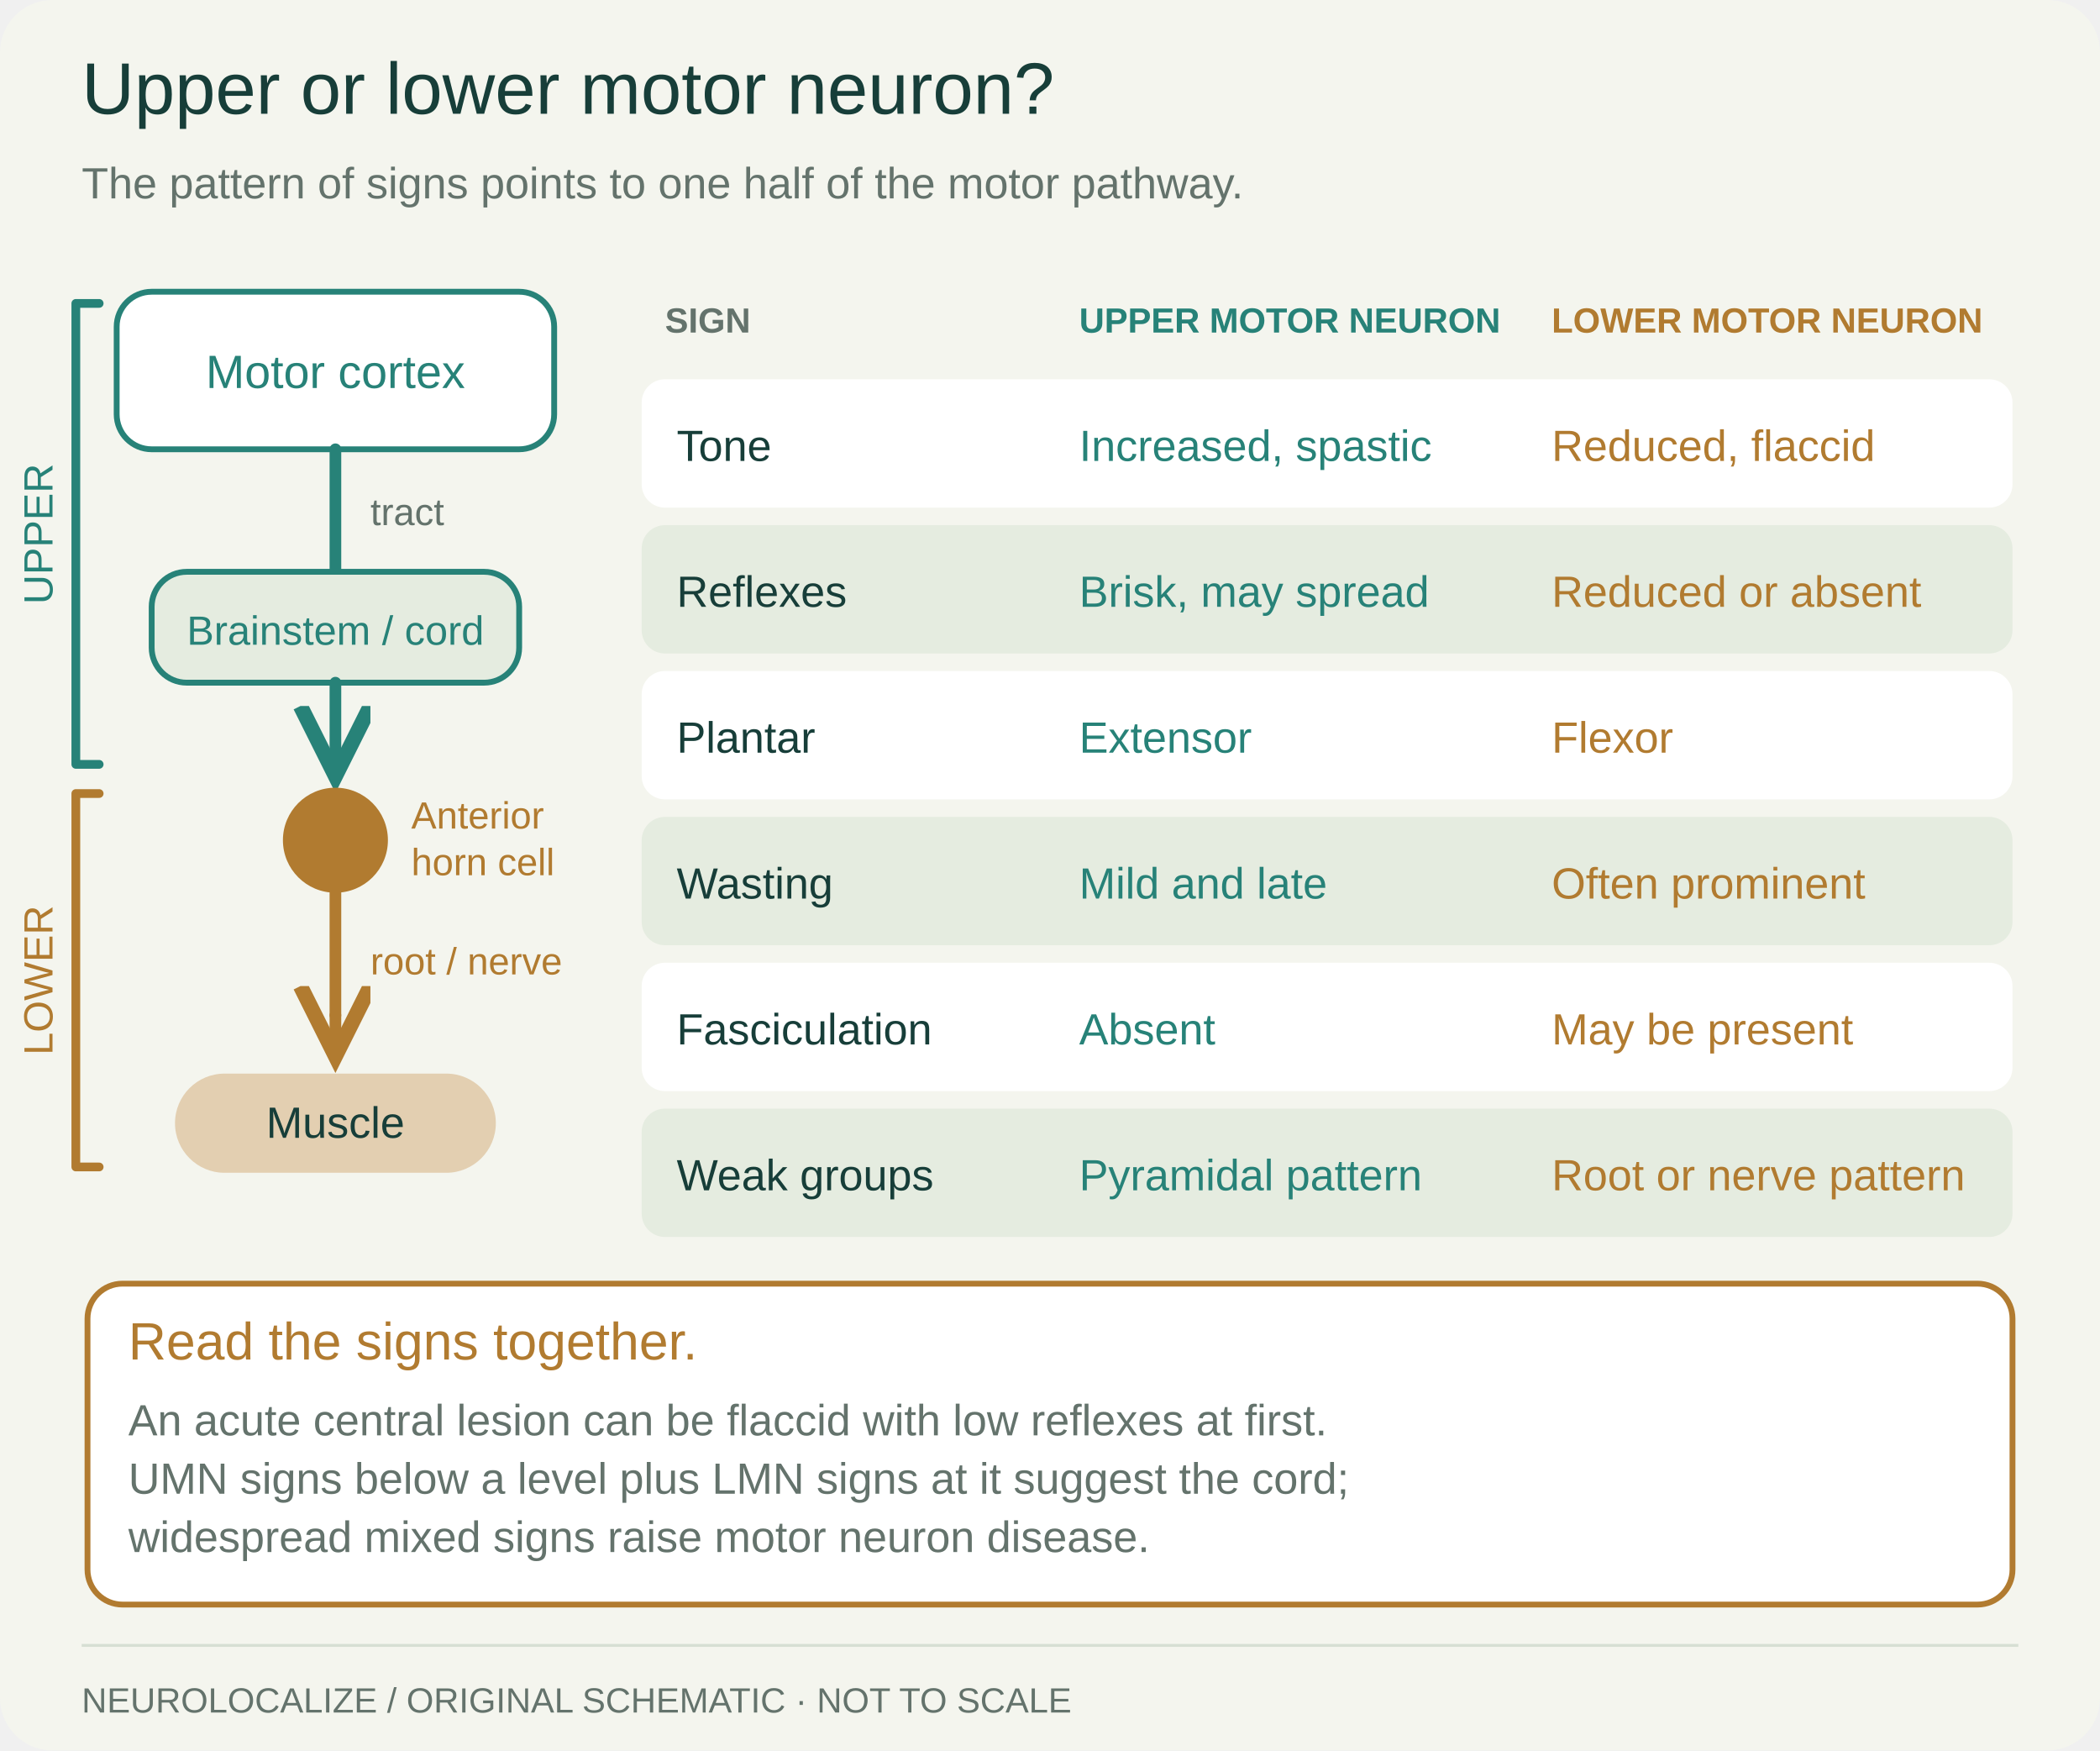
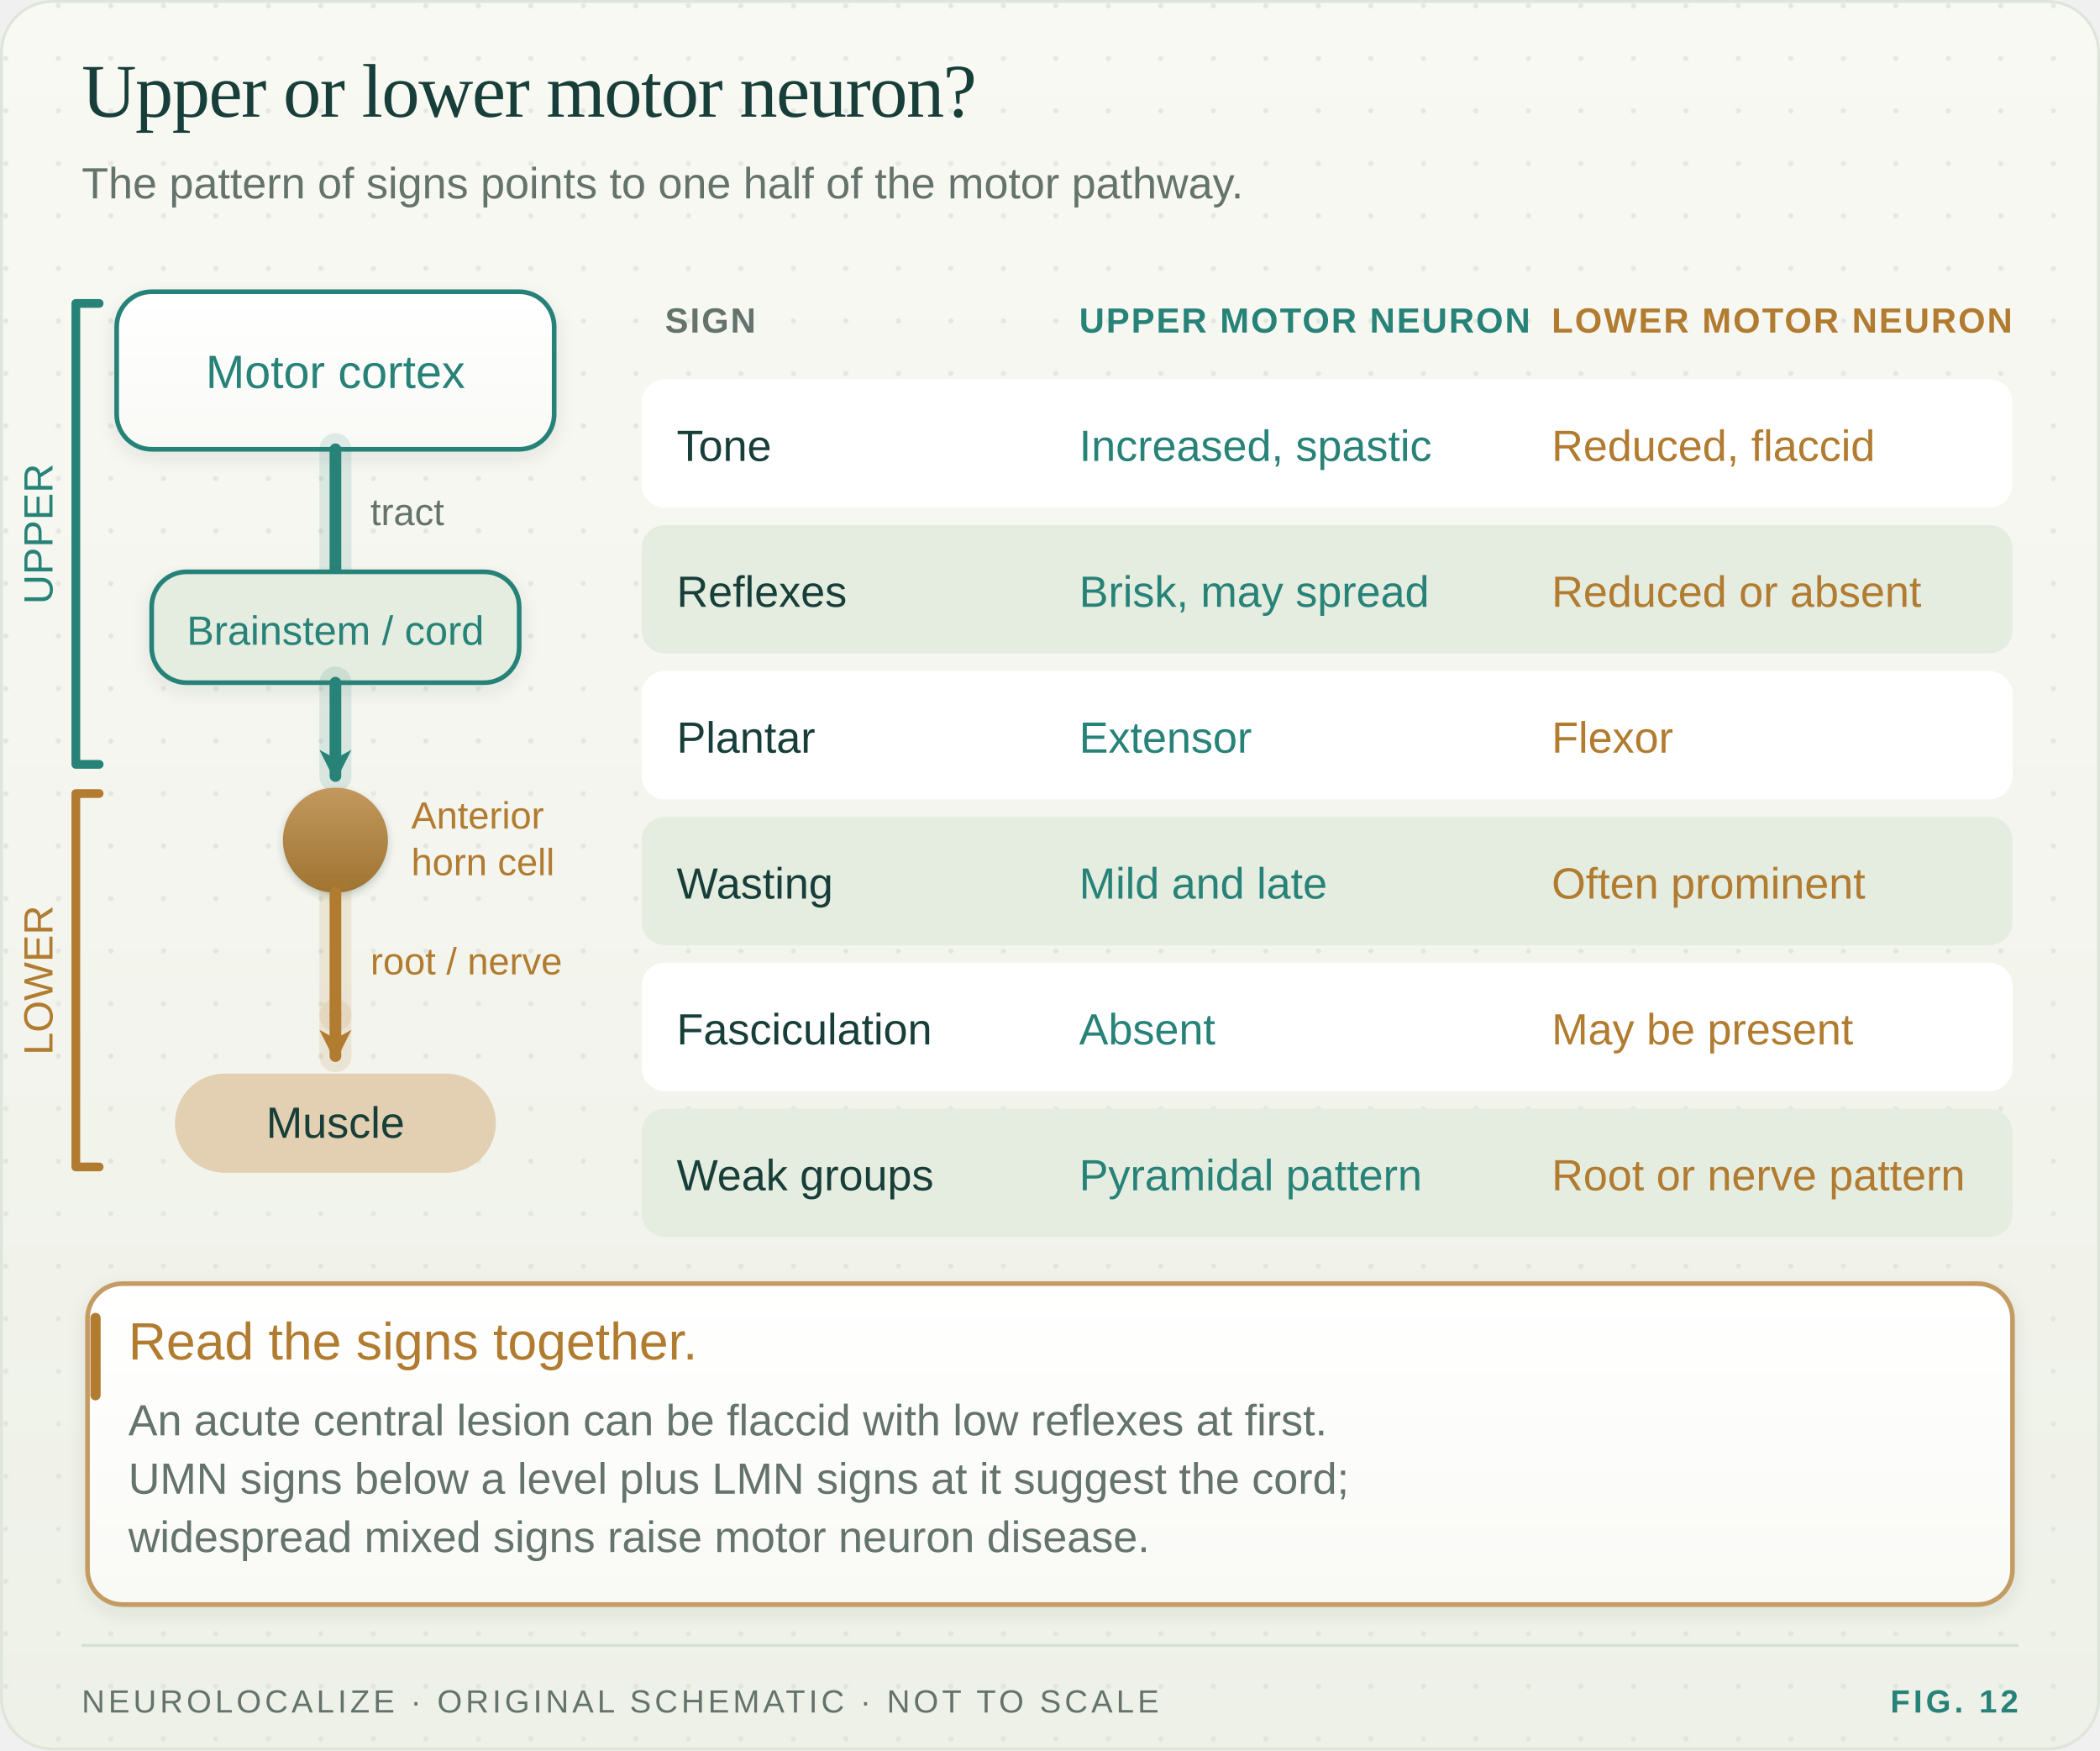
<svg xmlns="http://www.w3.org/2000/svg" width="720" height="600" viewBox="0 0 720 600" role="img">
  <defs>
-     <marker id="arrow-278278" markerWidth="8" markerHeight="8" refX="6" refY="3" orient="auto">
-       <path d="M0 0L6 3L0 6" fill="none" stroke="#278278" stroke-width="1.3" />
+     <linearGradient id="bg" x1="0" y1="0" x2="0" y2="1">
+       <stop offset="0" stop-color="#f9f9f4" />
+       <stop offset="1" stop-color="#eef1e8" />
+     </linearGradient>
+     <linearGradient id="card" x1="0" y1="0" x2="0" y2="1">
+       <stop offset="0" stop-color="#ffffff" />
+       <stop offset="1" stop-color="#f9faf6" />
+     </linearGradient>
+     <pattern id="dots" width="18" height="18" patternUnits="userSpaceOnUse">
+       <circle cx="2" cy="2" r=".9" fill="#d3dbcf" />
+     </pattern>
+     <filter id="shadow" x="-10%" y="-10%" width="120%" height="130%">
+       <feDropShadow dx="0" dy="2" stdDeviation="3" flood-color="#173e39" flood-opacity=".09" />
+     </filter>
+     <filter id="lift" x="-40%" y="-40%" width="180%" height="190%">
+       <feDropShadow dx="0" dy="1.2" stdDeviation="1.4" flood-color="#173e39" flood-opacity=".22" />
+     </filter>
+     <marker id="arrow-278278" markerUnits="userSpaceOnUse" markerWidth="16" markerHeight="16" refX="11" refY="8" orient="auto">
+       <path d="M2 2.5L13 8L2 13.5L5 8Z" fill="#278278" />
    </marker>
-     <marker id="arrow-b17b30" markerWidth="8" markerHeight="8" refX="6" refY="3" orient="auto">
-       <path d="M0 0L6 3L0 6" fill="none" stroke="#b17b30" stroke-width="1.3" />
+     <linearGradient id="gb17b30" x1="0" y1="0" x2="0" y2="1">
+       <stop offset="0" stop-color="#c2985e" />
+       <stop offset="1" stop-color="#9f7431" />
+     </linearGradient>
+     <marker id="arrow-b17b30" markerUnits="userSpaceOnUse" markerWidth="16" markerHeight="16" refX="11" refY="8" orient="auto">
+       <path d="M2 2.5L13 8L2 13.5L5 8Z" fill="#b17b30" />
    </marker>
  </defs>
-   <rect width="720" height="600" rx="18" fill="#f4f5ee" />
-   <g font-family="Arial,sans-serif">
-     <text x="28" y="39" font-size="25" fill="#173e39" text-anchor="start">Upper or lower motor neuron?</text>
+   <rect width="720" height="600" rx="18" fill="url(#bg)" />
+   <rect width="720" height="600" rx="18" fill="url(#dots)" opacity=".55" />
+   <rect x=".5" y=".5" width="719" height="599" rx="17.5" fill="none" stroke="#dfe5da" />
+   <g font-family="Arial,Helvetica,sans-serif">
+     <text x="28" y="40" font-size="26" fill="#173e39" font-family="Georgia,'Times New Roman',serif" letter-spacing="-.4">Upper or lower motor neuron?</text>
    <text x="28" y="68" font-size="15" fill="#64736c" text-anchor="start">The pattern of signs points to one half of the motor pathway.</text>
-     <rect x="40" y="100" width="150" height="54" rx="12" fill="#ffffff" stroke="#278278" stroke-width="2" />
+     <rect x="40" y="100" width="150" height="54" rx="12" fill="url(#card)" stroke="#278278" stroke-width="1.6" filter="url(#shadow)" />
    <text x="115" y="133" font-size="16" fill="#278278" text-anchor="middle">Motor cortex</text>
+     <path d="M115 154L115 196" fill="none" stroke="#278278" stroke-width="11" stroke-opacity=".13" stroke-linecap="round" stroke-linejoin="round" />
    <path d="M115 154L115 196" fill="none" stroke="#278278" stroke-width="4" stroke-linecap="round" stroke-linejoin="round" />
    <text x="127" y="180" font-size="13" fill="#64736c" text-anchor="start">tract</text>
-     <rect x="52" y="196" width="126" height="38" rx="12" fill="#e5ece0" stroke="#278278" stroke-width="2" />
+     <rect x="52" y="196" width="126" height="38" rx="12" fill="#e5ece0" stroke="#278278" stroke-width="1.6" filter="url(#shadow)" />
    <text x="115" y="221" font-size="14" fill="#278278" text-anchor="middle">Brainstem / cord</text>
+     <path d="M115 234L115 266" fill="none" stroke="#278278" stroke-width="11" stroke-opacity=".13" stroke-linecap="round" stroke-linejoin="round" />
    <path d="M115 234L115 266" fill="none" stroke="#278278" stroke-width="4" stroke-linecap="round" stroke-linejoin="round" marker-end="url(#arrow-278278)" />
-     <circle cx="115" cy="288" r="18" fill="#b17b30" />
+     <circle cx="115" cy="288" r="18" fill="url(#gb17b30)" filter="url(#lift)" />
    <text x="141" y="284" font-size="13" fill="#b17b30" text-anchor="start">Anterior</text>
    <text x="141" y="300" font-size="13" fill="#b17b30" text-anchor="start">horn cell</text>
+     <path d="M115 306L115 348" fill="none" stroke="#b17b30" stroke-width="11" stroke-opacity=".13" stroke-linecap="round" stroke-linejoin="round" />
    <path d="M115 306L115 348" fill="none" stroke="#b17b30" stroke-width="4" stroke-linecap="round" stroke-linejoin="round" />
    <text x="127" y="334" font-size="13" fill="#b17b30" text-anchor="start">root / nerve</text>
+     <path d="M115 348L115 362" fill="none" stroke="#b17b30" stroke-width="11" stroke-opacity=".13" stroke-linecap="round" stroke-linejoin="round" />
    <path d="M115 348L115 362" fill="none" stroke="#b17b30" stroke-width="4" stroke-linecap="round" stroke-linejoin="round" marker-end="url(#arrow-b17b30)" />
    <rect x="60" y="368" width="110" height="34" rx="17" fill="#e3cfb1" />
    <text x="115" y="390" font-size="15" fill="#173e39" text-anchor="middle">Muscle</text>
    <path d="M34 104L26 104L26 262L34 262" fill="none" stroke="#278278" stroke-width="3" stroke-linecap="round" stroke-linejoin="round" />
    <text x="18" y="183" font-size="14" fill="#278278" text-anchor="middle" transform="rotate(-90 18 183)">UPPER</text>
    <path d="M34 272L26 272L26 400L34 400" fill="none" stroke="#b17b30" stroke-width="3" stroke-linecap="round" stroke-linejoin="round" />
    <text x="18" y="336" font-size="14" fill="#b17b30" text-anchor="middle" transform="rotate(-90 18 336)">LOWER</text>
-     <text x="228" y="114" font-size="12" fill="#64736c" text-anchor="start" font-weight="700">SIGN</text>
-     <text x="370" y="114" font-size="12" fill="#278278" text-anchor="start" font-weight="700">UPPER MOTOR NEURON</text>
-     <text x="532" y="114" font-size="12" fill="#b17b30" text-anchor="start" font-weight="700">LOWER MOTOR NEURON</text>
+     <text x="228" y="114" font-size="12" fill="#64736c" text-anchor="start" font-weight="700" letter-spacing=".6">SIGN</text>
+     <text x="370" y="114" font-size="12" fill="#278278" text-anchor="start" font-weight="700" letter-spacing=".6">UPPER MOTOR NEURON</text>
+     <text x="532" y="114" font-size="12" fill="#b17b30" text-anchor="start" font-weight="700" letter-spacing=".6">LOWER MOTOR NEURON</text>
    <rect x="220" y="130" width="470" height="44" rx="8" fill="#ffffff" />
    <text x="232" y="158" font-size="15" fill="#173e39" text-anchor="start">Tone</text>
    <text x="370" y="158" font-size="15" fill="#278278" text-anchor="start">Increased, spastic</text>
    <text x="532" y="158" font-size="15" fill="#b17b30" text-anchor="start">Reduced, flaccid</text>
    <rect x="220" y="180" width="470" height="44" rx="8" fill="#e5ece0" />
    <text x="232" y="208" font-size="15" fill="#173e39" text-anchor="start">Reflexes</text>
    <text x="370" y="208" font-size="15" fill="#278278" text-anchor="start">Brisk, may spread</text>
    <text x="532" y="208" font-size="15" fill="#b17b30" text-anchor="start">Reduced or absent</text>
    <rect x="220" y="230" width="470" height="44" rx="8" fill="#ffffff" />
    <text x="232" y="258" font-size="15" fill="#173e39" text-anchor="start">Plantar</text>
    <text x="370" y="258" font-size="15" fill="#278278" text-anchor="start">Extensor</text>
    <text x="532" y="258" font-size="15" fill="#b17b30" text-anchor="start">Flexor</text>
    <rect x="220" y="280" width="470" height="44" rx="8" fill="#e5ece0" />
    <text x="232" y="308" font-size="15" fill="#173e39" text-anchor="start">Wasting</text>
    <text x="370" y="308" font-size="15" fill="#278278" text-anchor="start">Mild and late</text>
    <text x="532" y="308" font-size="15" fill="#b17b30" text-anchor="start">Often prominent</text>
    <rect x="220" y="330" width="470" height="44" rx="8" fill="#ffffff" />
    <text x="232" y="358" font-size="15" fill="#173e39" text-anchor="start">Fasciculation</text>
    <text x="370" y="358" font-size="15" fill="#278278" text-anchor="start">Absent</text>
    <text x="532" y="358" font-size="15" fill="#b17b30" text-anchor="start">May be present</text>
    <rect x="220" y="380" width="470" height="44" rx="8" fill="#e5ece0" />
    <text x="232" y="408" font-size="15" fill="#173e39" text-anchor="start">Weak groups</text>
    <text x="370" y="408" font-size="15" fill="#278278" text-anchor="start">Pyramidal pattern</text>
    <text x="532" y="408" font-size="15" fill="#b17b30" text-anchor="start">Root or nerve pattern</text>
-     <rect x="30" y="440" width="660" height="110" rx="12" fill="#ffffff" stroke="#b17b30" stroke-width="2" />
+     <rect x="30" y="440" width="660" height="110" rx="12" fill="url(#card)" stroke="#c49c64" stroke-width="1.6" filter="url(#shadow)" />
+     <rect x="31" y="450" width="3.5" height="30" rx="1.75" fill="#b17b30" />
    <text x="44" y="466" font-size="18" fill="#b17b30" text-anchor="start">Read the signs together.</text>
    <text x="44" y="492" font-size="15" fill="#64736c" text-anchor="start">An acute central lesion can be flaccid with low reflexes at first.</text>
    <text x="44" y="512" font-size="15" fill="#64736c" text-anchor="start">UMN signs below a level plus LMN signs at it suggest the cord;</text>
    <text x="44" y="532" font-size="15" fill="#64736c" text-anchor="start">widespread mixed signs raise motor neuron disease.</text>
    <path d="M28 564L692 564" fill="none" stroke="#d6dfd3" stroke-width="1" />
-     <text x="28" y="587" font-size="12" fill="#64736c" text-anchor="start">NEUROLOCALIZE  /  ORIGINAL SCHEMATIC · NOT TO SCALE</text>
+     <text x="28" y="587" font-size="11" fill="#64736c" letter-spacing="1.2">NEUROLOCALIZE  ·  ORIGINAL SCHEMATIC  ·  NOT TO SCALE</text>
+     <text x="692" y="587" font-size="11" fill="#278278" text-anchor="end" letter-spacing="1.2" font-weight="700">FIG. 12</text>
  </g>
</svg>
